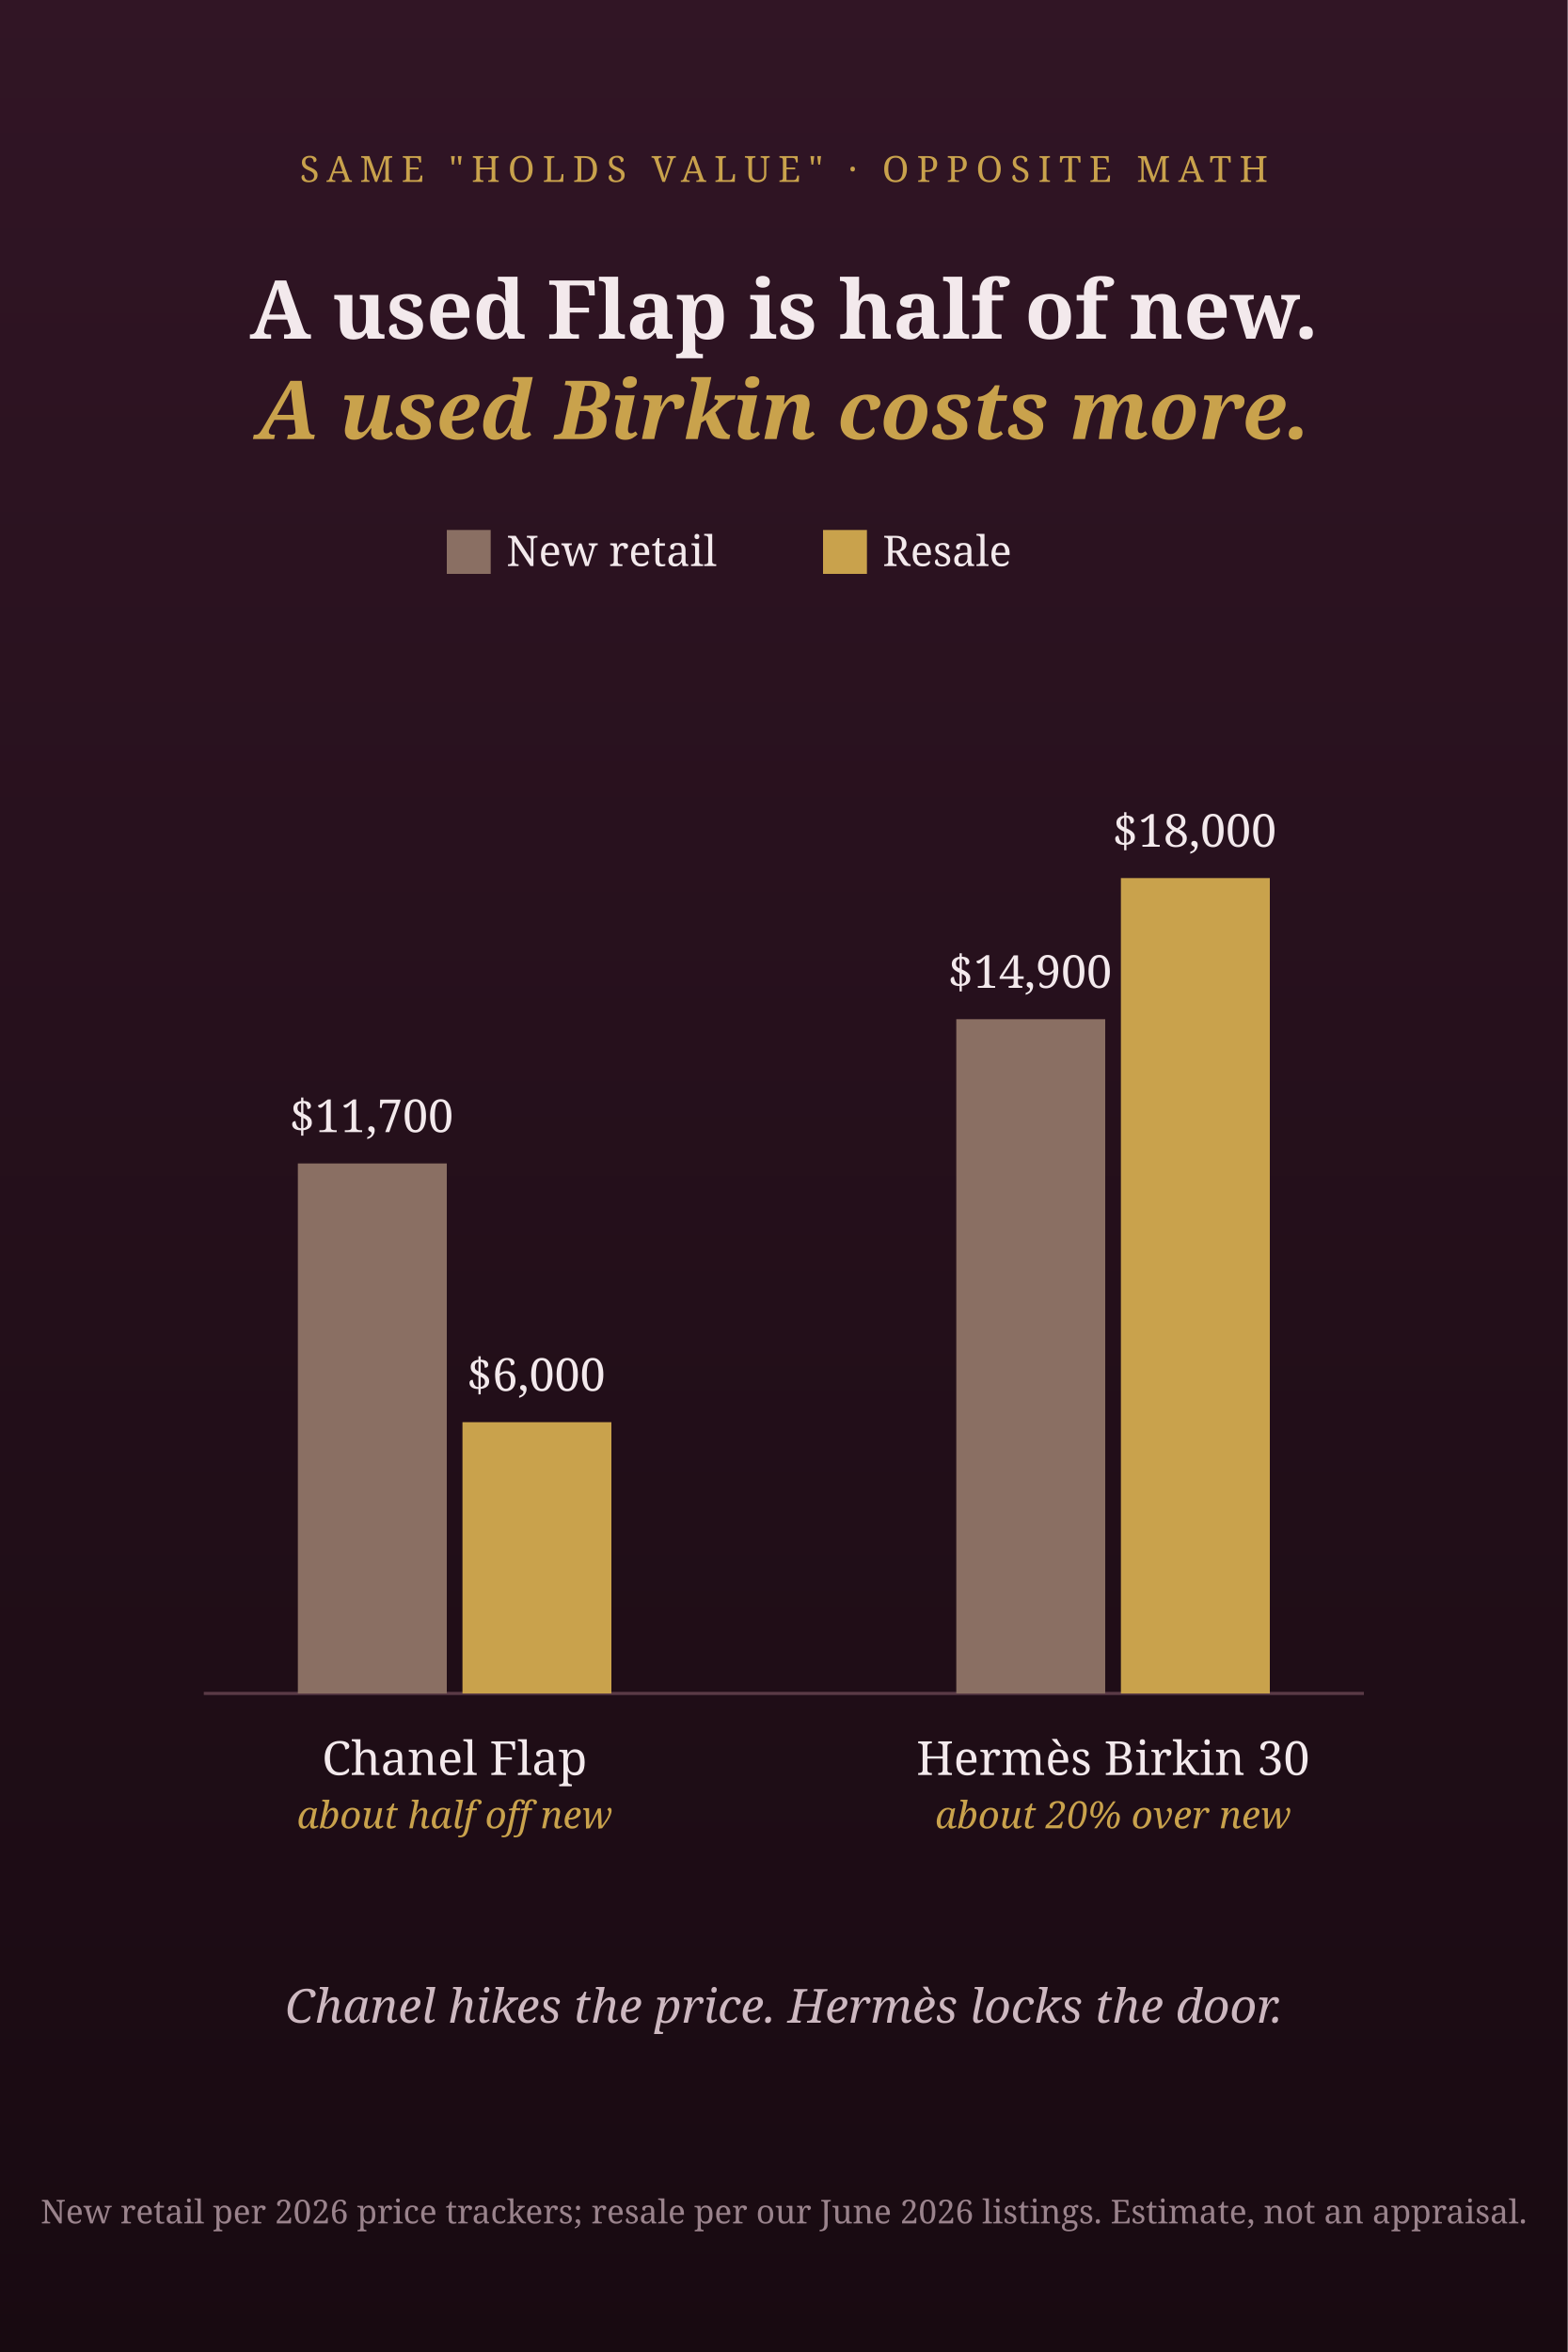
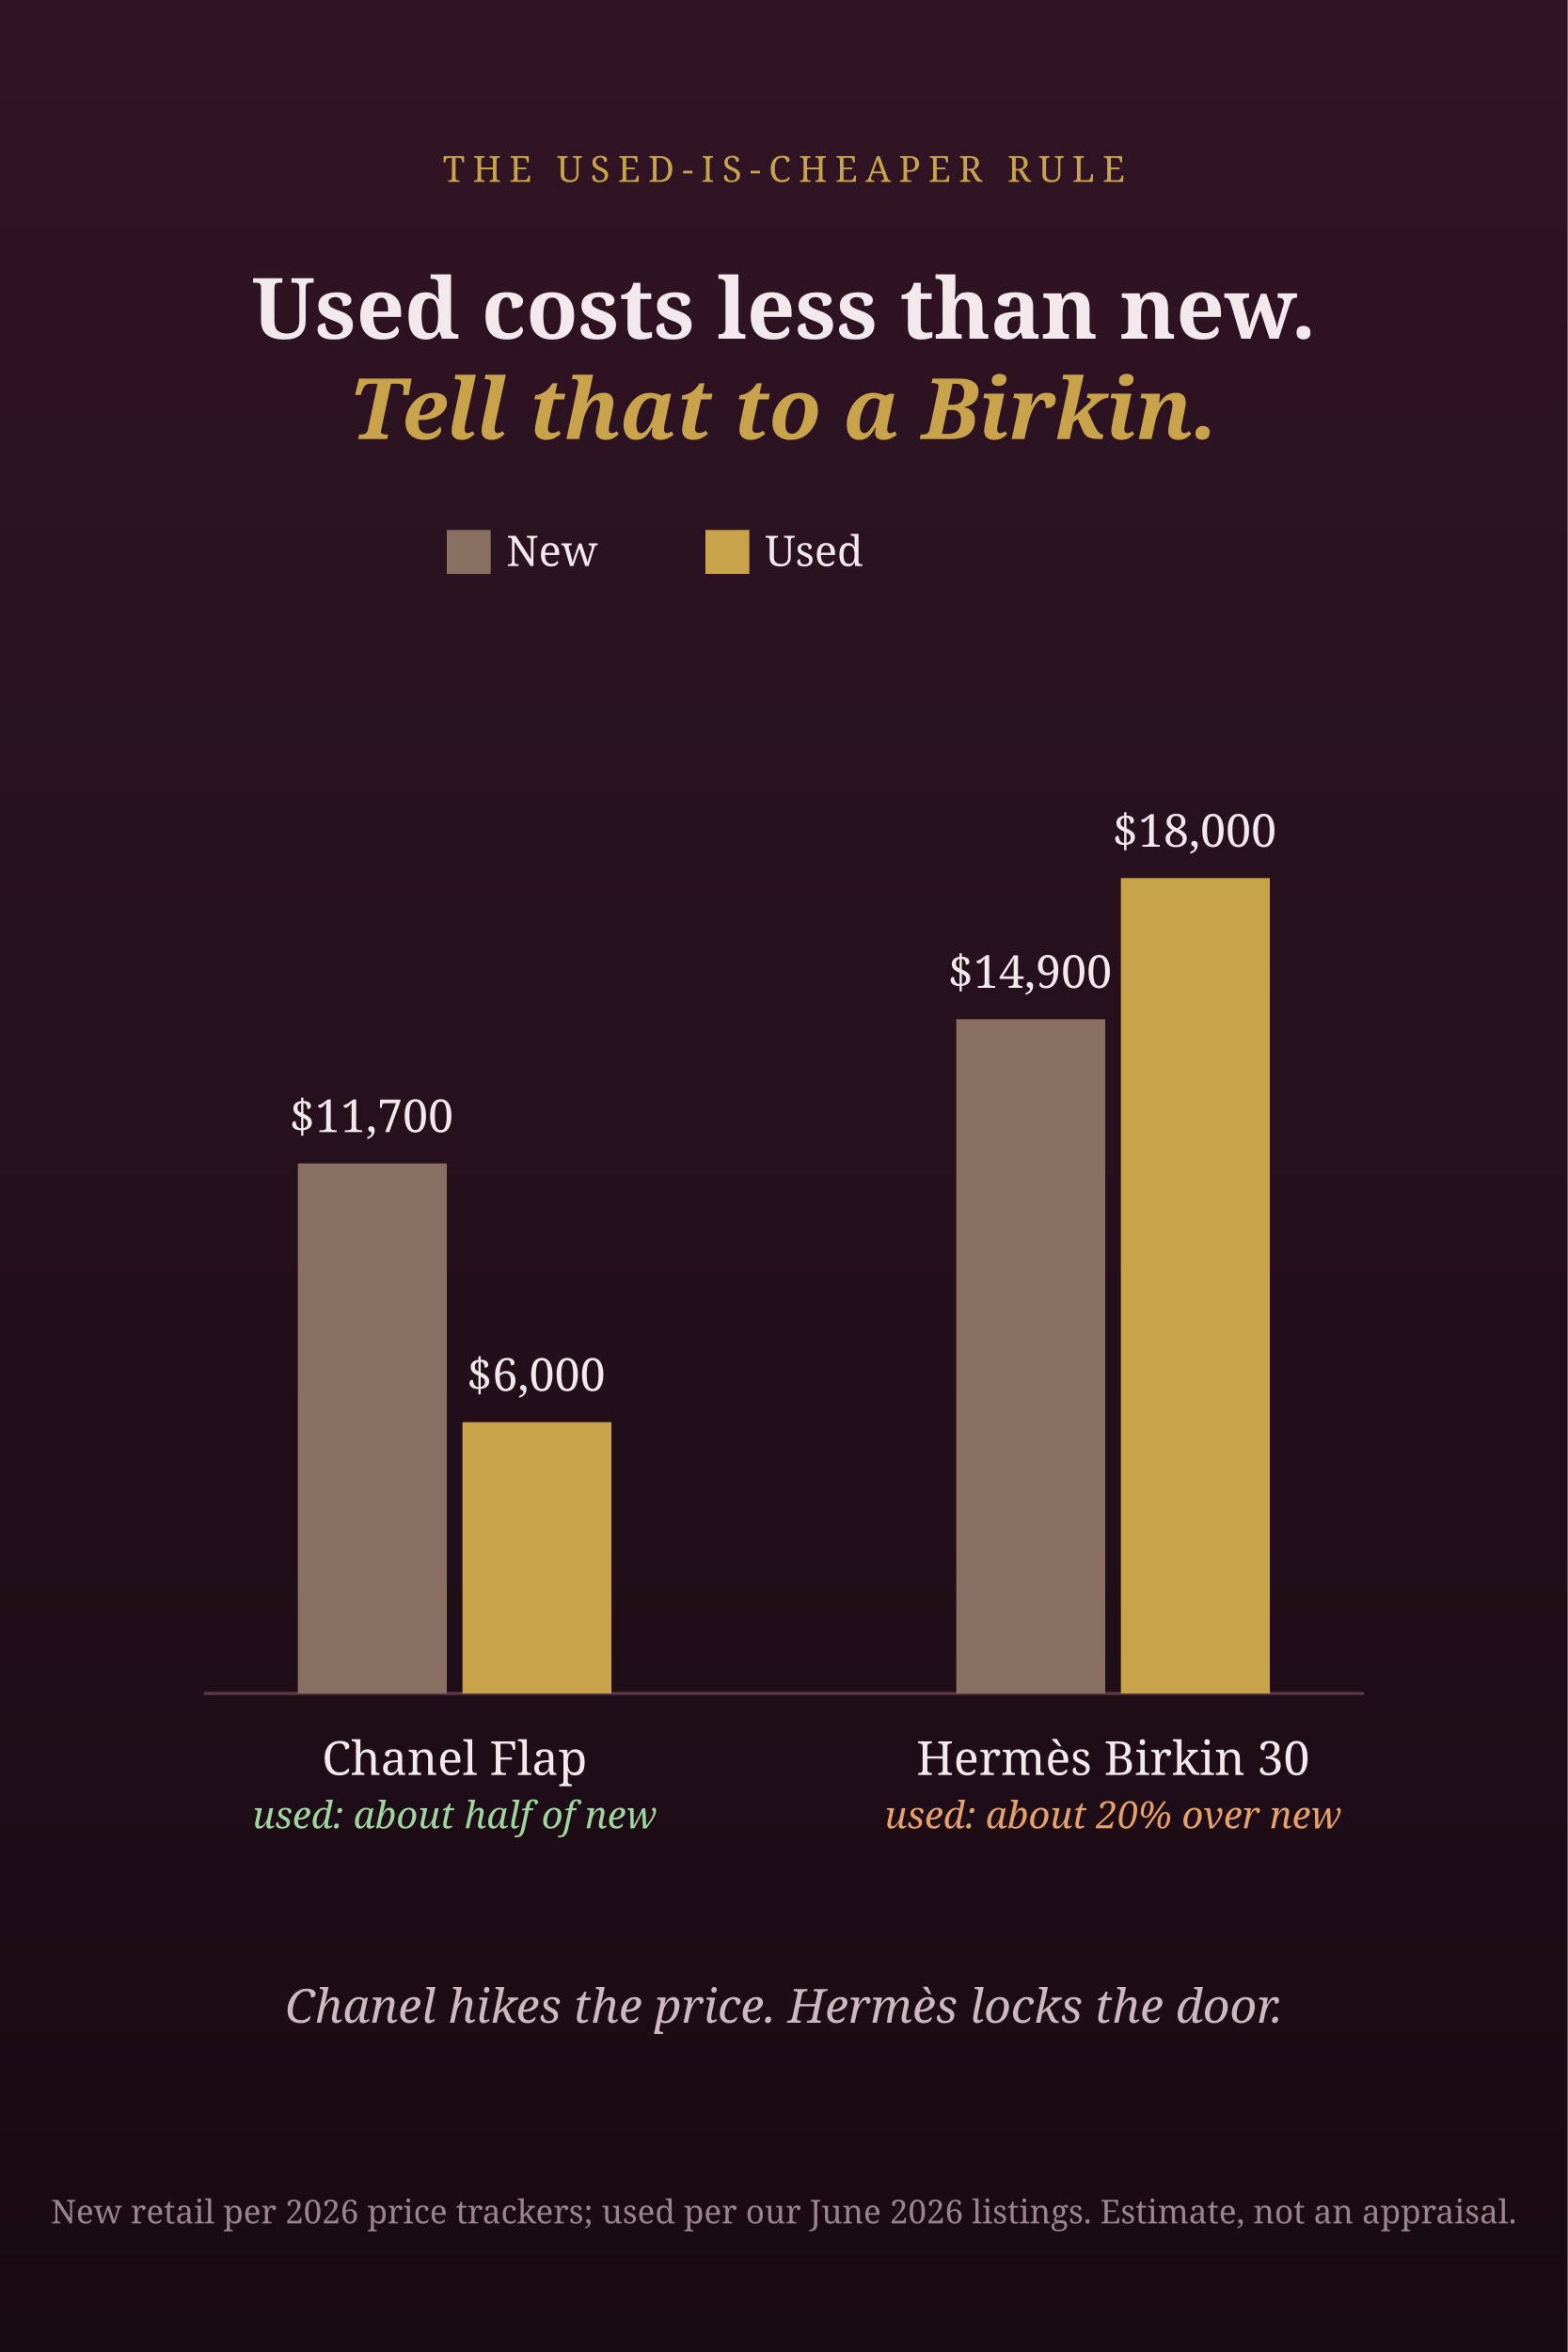
- <svg xmlns="http://www.w3.org/2000/svg" viewBox="0 0 1000 1500" role="img" aria-label="Chanel Flap and Hermes Birkin, new versus resale price">
+ <svg xmlns="http://www.w3.org/2000/svg" viewBox="0 0 1000 1500" role="img" aria-label="Used versus new price, Chanel Flap and Hermes Birkin">
  <defs>
    <linearGradient id="bg" x1="0" y1="0" x2="0" y2="1">
      <stop offset="0" stop-color="#311525" />
      <stop offset="1" stop-color="#180a11" />
    </linearGradient>
  </defs>
  <rect x="0" y="0" width="1000" height="1500" fill="url(#bg)" />
-   <text x="500" y="116" text-anchor="middle" fill="#c9a24c" font-family="Georgia, serif" font-size="23" letter-spacing="5">SAME "HOLDS VALUE" · OPPOSITE MATH</text>
-   <text x="500" y="216" text-anchor="middle" fill="#f3e9ec" font-family="Georgia, serif" font-size="52" font-weight="600">A used Flap is half of new.</text>
-   <text x="500" y="280" text-anchor="middle" fill="#c9a24c" font-family="Georgia, serif" font-size="52" font-weight="600" font-style="italic">A used Birkin costs more.</text>
+   <text x="500" y="116" text-anchor="middle" fill="#c9a24c" font-family="Georgia, serif" font-size="23" letter-spacing="5">THE USED-IS-CHEAPER RULE</text>
+   <text x="500" y="216" text-anchor="middle" fill="#f3e9ec" font-family="Georgia, serif" font-size="54" font-weight="600">Used costs less than new.</text>
+   <text x="500" y="280" text-anchor="middle" fill="#c9a24c" font-family="Georgia, serif" font-size="54" font-weight="600" font-style="italic">Tell that to a Birkin.</text>
  <rect x="285" y="338" width="28" height="28" fill="#8a6f63" />
-   <text x="323" y="361" fill="#f3e9ec" font-family="Georgia, serif" font-size="27">New retail</text>
-   <rect x="525" y="338" width="28" height="28" fill="#c9a24c" />
-   <text x="563" y="361" fill="#f3e9ec" font-family="Georgia, serif" font-size="27">Resale</text>
+   <text x="323" y="361" fill="#f3e9ec" font-family="Georgia, serif" font-size="27">New</text>
+   <rect x="450" y="338" width="28" height="28" fill="#c9a24c" />
+   <text x="488" y="361" fill="#f3e9ec" font-family="Georgia, serif" font-size="27">Used</text>
  <line x1="130" y1="1080" x2="870" y2="1080" stroke="#5a3a46" stroke-width="2" />
  <rect x="190" y="742" width="95" height="338" fill="#8a6f63" />
  <rect x="295" y="907" width="95" height="173" fill="#c9a24c" />
  <rect x="610" y="650" width="95" height="430" fill="#8a6f63" />
  <rect x="715" y="560" width="95" height="520" fill="#c9a24c" />
  <g font-family="Georgia, serif" font-size="29" fill="#f3e9ec" text-anchor="middle">
    <text x="237" y="722">$11,700</text>
    <text x="342" y="887">$6,000</text>
    <text x="657" y="630">$14,900</text>
    <text x="762" y="540">$18,000</text>
  </g>
  <g text-anchor="middle" font-family="Georgia, serif">
    <text x="290" y="1132" fill="#f3e9ec" font-size="30">Chanel Flap</text>
-     <text x="290" y="1166" fill="#c9a24c" font-size="24" font-style="italic">about half off new</text>
+     <text x="290" y="1166" fill="#9fd6a0" font-size="24" font-style="italic">used: about half of new</text>
    <text x="710" y="1132" fill="#f3e9ec" font-size="30">Hermès Birkin 30</text>
-     <text x="710" y="1166" fill="#c9a24c" font-size="24" font-style="italic">about 20% over new</text>
+     <text x="710" y="1166" fill="#e6a06a" font-size="24" font-style="italic">used: about 20% over new</text>
  </g>
  <text x="500" y="1290" text-anchor="middle" fill="#cdb8c0" font-family="Georgia, serif" font-size="30" font-style="italic">Chanel hikes the price. Hermès locks the door.</text>
-   <text x="500" y="1418" text-anchor="middle" fill="#9a838c" font-family="Georgia, serif" font-size="21">New retail per 2026 price trackers; resale per our June 2026 listings. Estimate, not an appraisal.</text>
+   <text x="500" y="1418" text-anchor="middle" fill="#9a838c" font-family="Georgia, serif" font-size="21">New retail per 2026 price trackers; used per our June 2026 listings. Estimate, not an appraisal.</text>
</svg>
